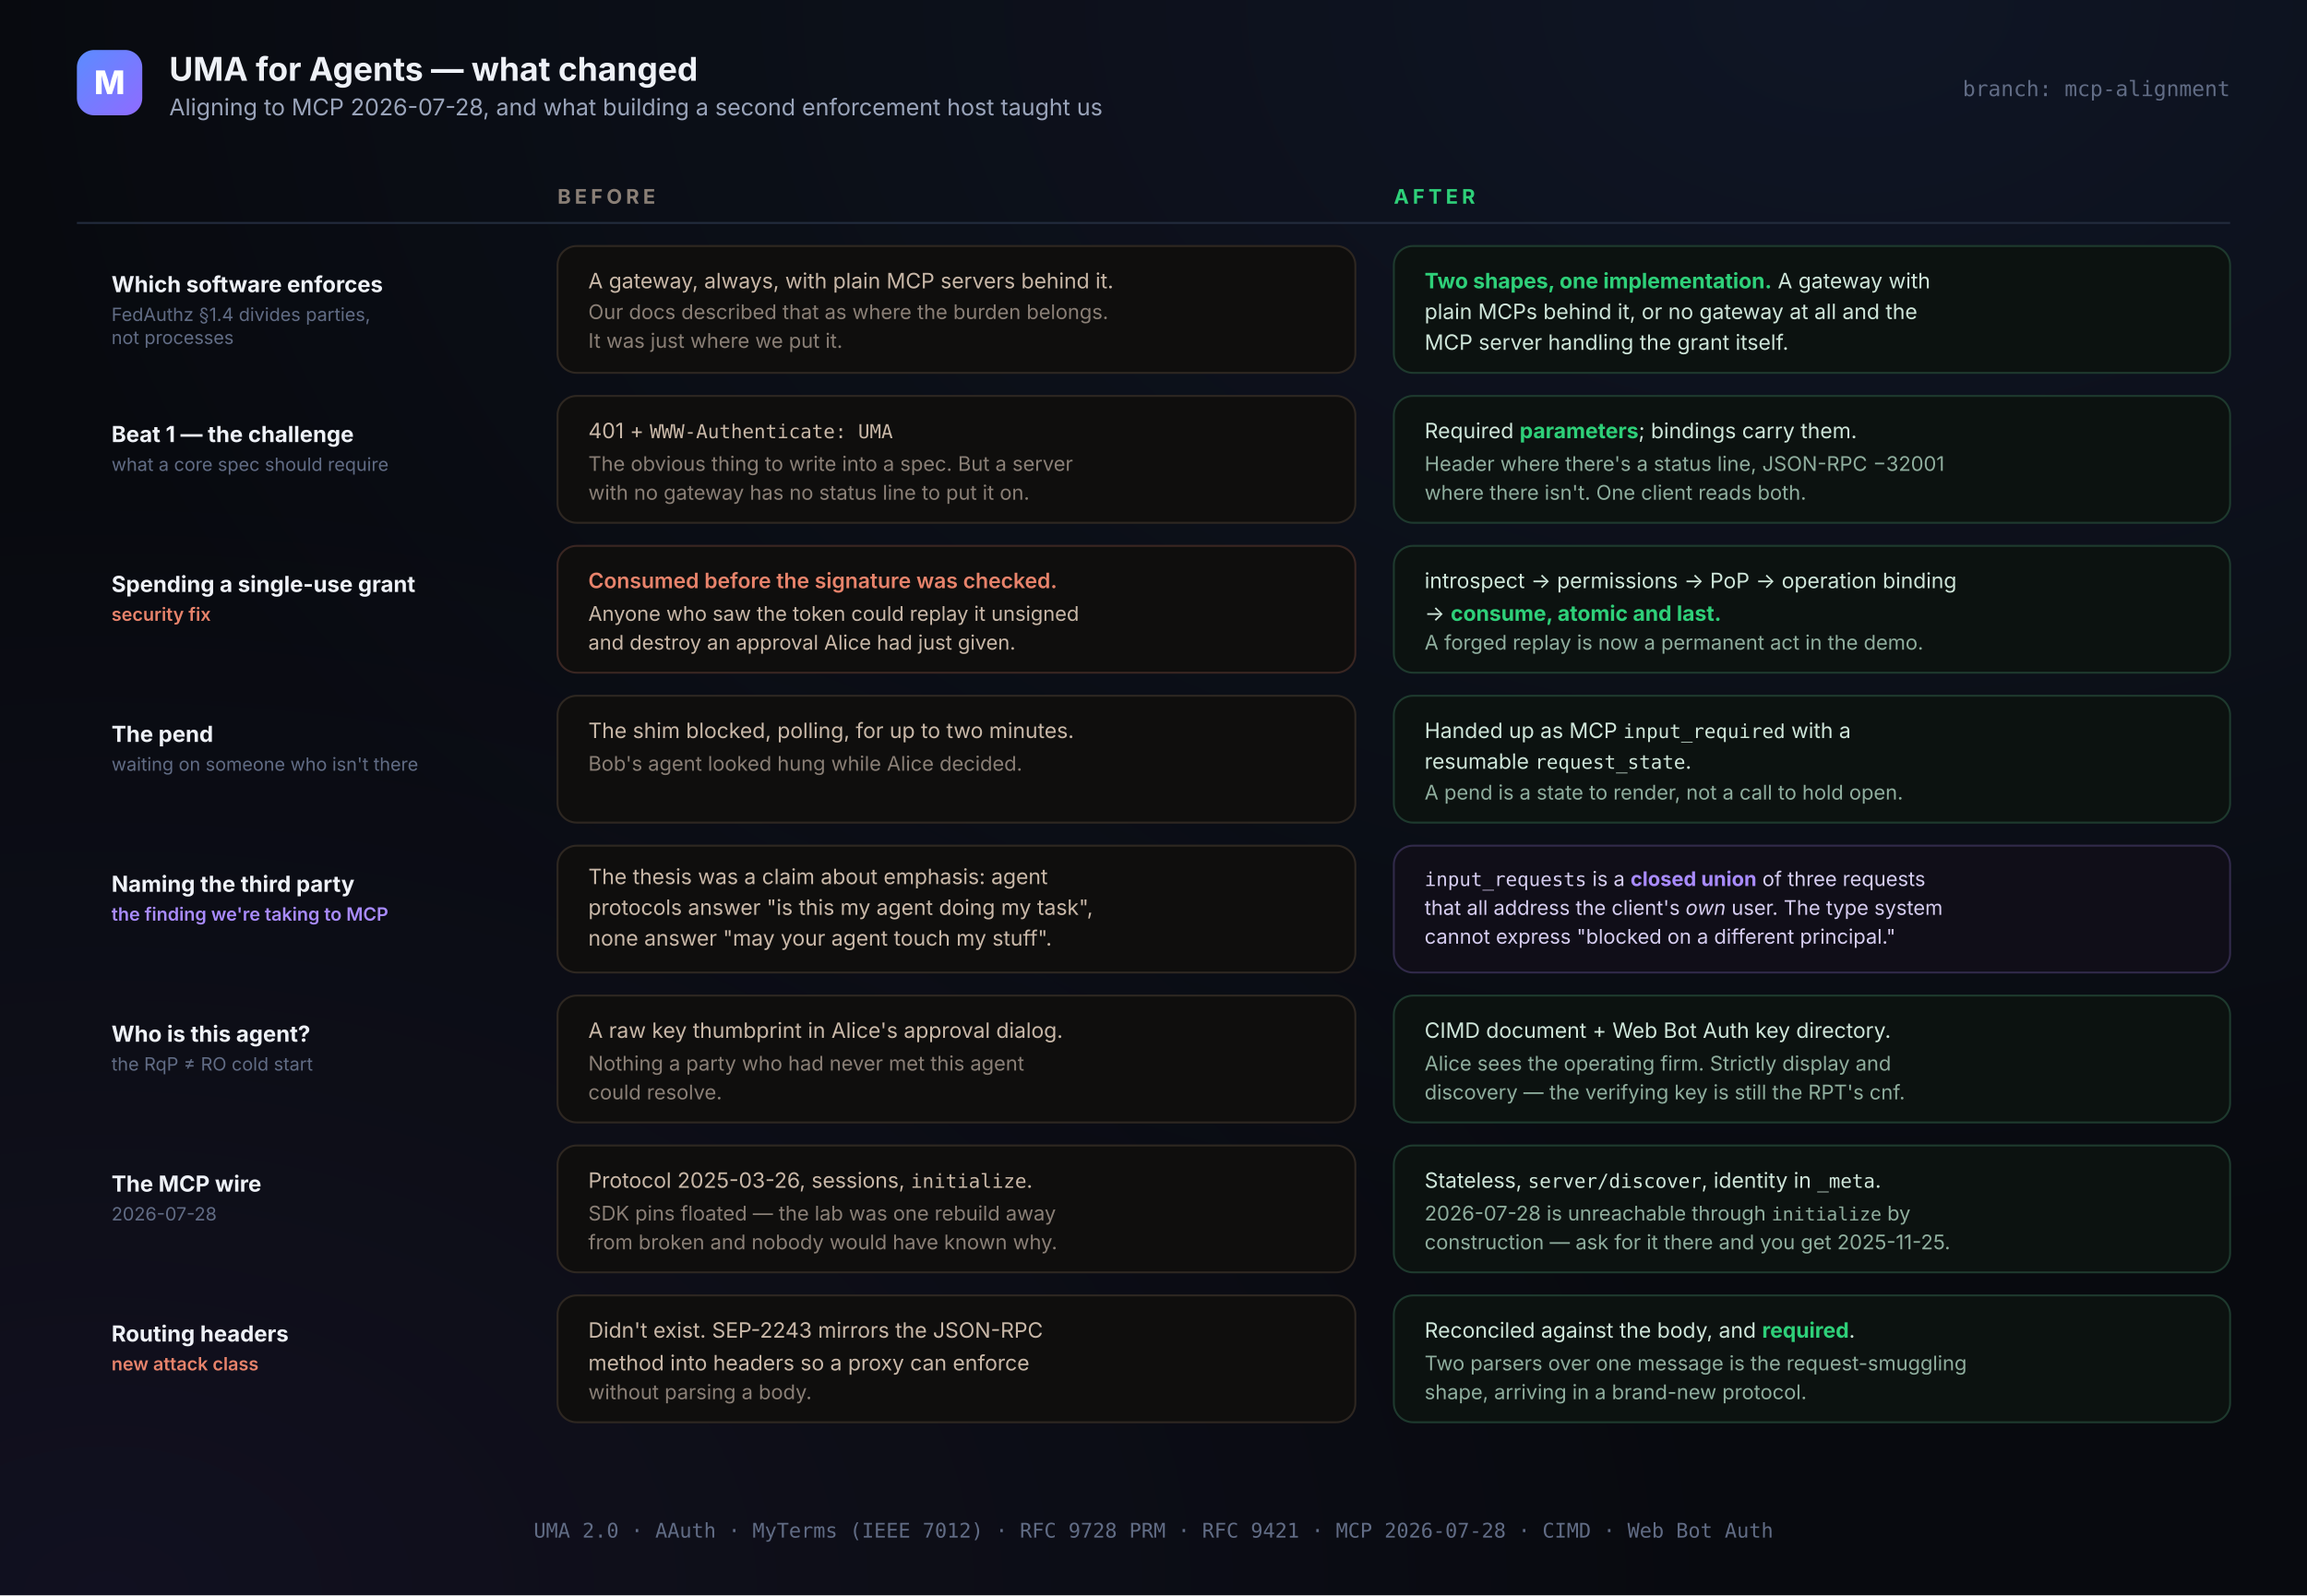
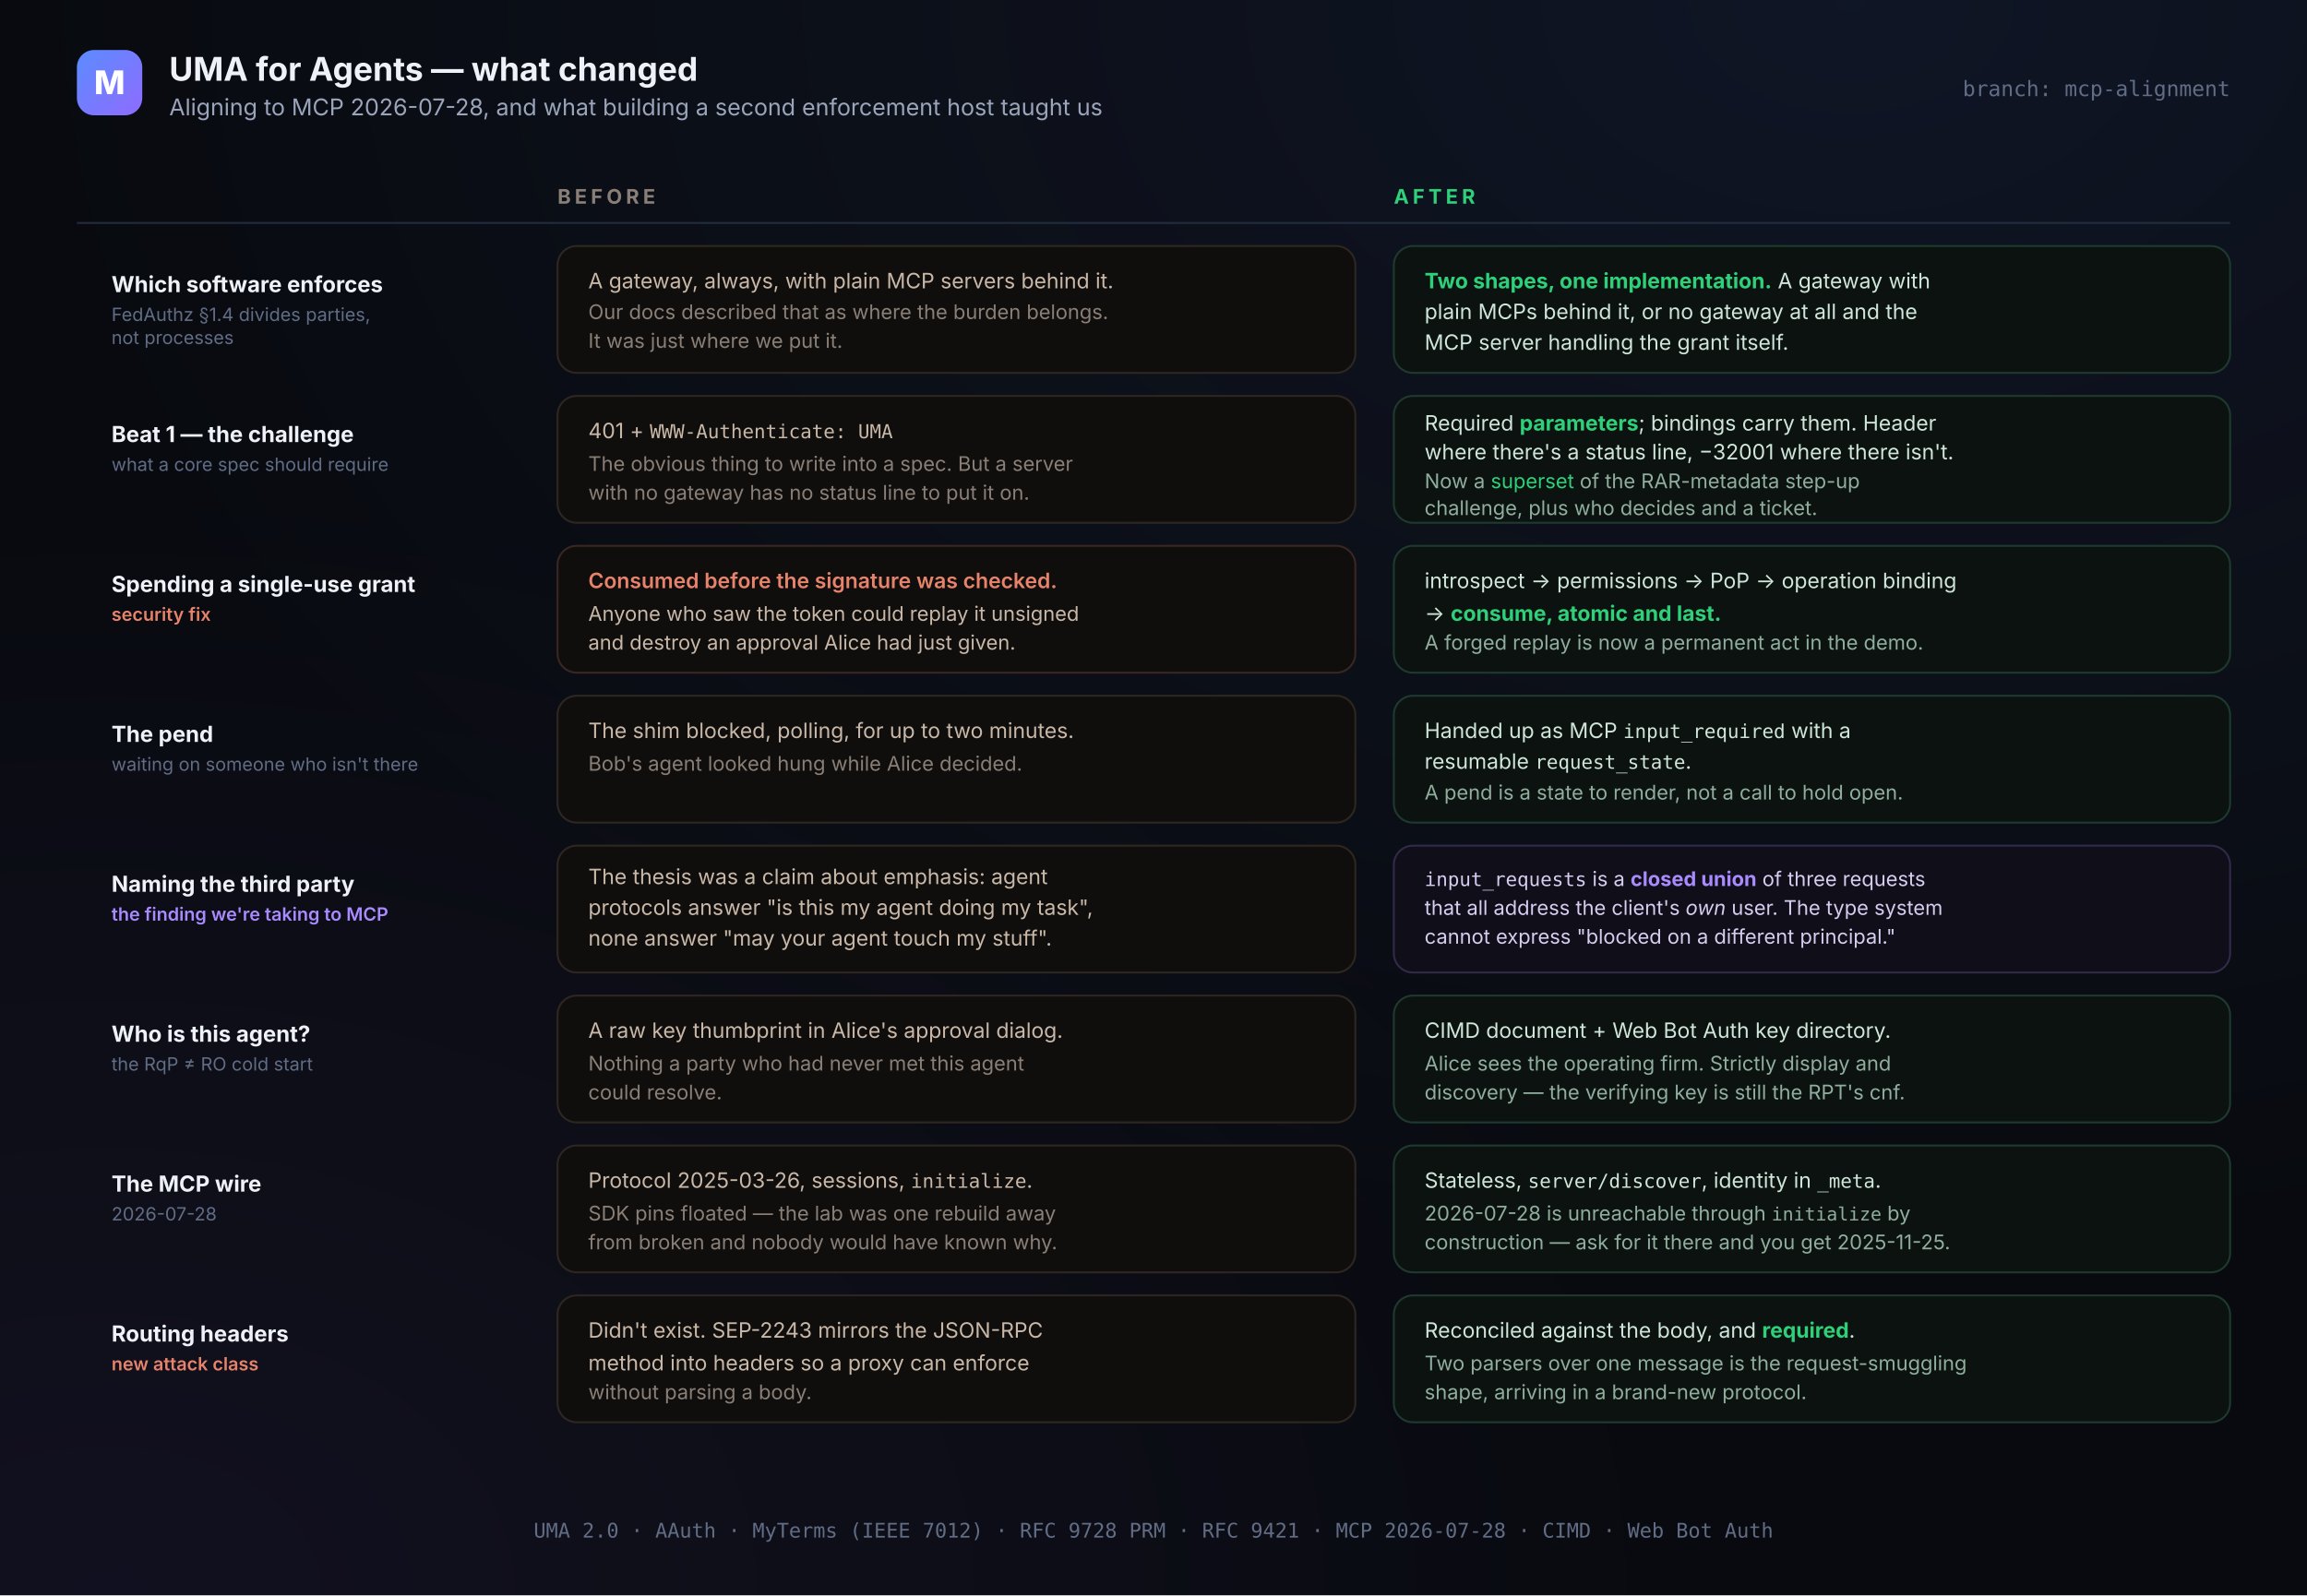
<svg xmlns="http://www.w3.org/2000/svg" viewBox="0 0 1200 830" font-family="system-ui, -apple-system, 'Segoe UI', sans-serif">
  <defs>
    <linearGradient id="mark2" x1="0" y1="0" x2="1" y2="1">
      <stop offset="0" stop-color="#5b8cff" />
      <stop offset="1" stop-color="#8f6bff" />
    </linearGradient>
    <radialGradient id="g1" cx="0.8" cy="0" r="0.8">
      <stop offset="0" stop-color="#5b8cff" stop-opacity="0.09" />
      <stop offset="1" stop-color="#5b8cff" stop-opacity="0" />
    </radialGradient>
    <radialGradient id="g2" cx="0.05" cy="1" r="0.7">
      <stop offset="0" stop-color="#8f6bff" stop-opacity="0.07" />
      <stop offset="1" stop-color="#8f6bff" stop-opacity="0" />
    </radialGradient>
    <marker id="arw" viewBox="0 0 10 10" refX="8" refY="5" markerWidth="7" markerHeight="7" orient="auto-start-reverse">
      <path d="M0,0 L10,5 L0,10 z" fill="#3d4759" />
    </marker>
  </defs>
  <rect width="1200" height="830" fill="#080a0f" />
  <rect width="1200" height="830" fill="url(#g1)" />
  <rect width="1200" height="830" fill="url(#g2)" />
  <rect x="40" y="26" width="34" height="34" rx="9" fill="url(#mark2)" />
  <text x="57" y="49" text-anchor="middle" fill="#ffffff" font-size="17" font-weight="800">M</text>
  <text x="88" y="42" fill="#eef1f7" font-size="17" font-weight="650">UMA for Agents — what changed</text>
  <text x="88" y="60" fill="#9aa4ba" font-size="12">Aligning to MCP 2026-07-28, and what building a second enforcement host taught us</text>
  <text x="1160" y="50" text-anchor="end" fill="#616c85" font-size="11" font-family="ui-monospace, 'SF Mono', Menlo, monospace">branch: mcp-alignment</text>
  <text x="290" y="106" fill="#8a7f76" font-size="10.5" letter-spacing="2" font-weight="700">BEFORE</text>
  <text x="725" y="106" fill="#2ed079" font-size="10.5" letter-spacing="2" font-weight="700">AFTER</text>
  <line x1="40" y1="116" x2="1160" y2="116" stroke="#232c3d" />
  <text x="58" y="152" fill="#eef1f7" font-size="11.5" font-weight="650">Which software enforces</text>
  <text x="58" y="167" fill="#616c85" font-size="9.5">FedAuthz §1.4 divides parties,</text>
  <text x="58" y="179" fill="#616c85" font-size="9.5">not processes</text>
  <rect x="290" y="128" width="415" height="66" rx="10" fill="#0f0e0d" stroke="#2e2721" />
  <text x="306" y="150" fill="#c9b8a8" font-size="11">A gateway, always, with plain MCP servers behind it.</text>
  <text x="306" y="166" fill="#8a7f76" font-size="10.5">Our docs described that as where the burden belongs.</text>
  <text x="306" y="181" fill="#8a7f76" font-size="10.5">It was just where we put it.</text>
  <rect x="725" y="128" width="435" height="66" rx="10" fill="#0c1210" stroke="#1e3a2e" />
  <text x="741" y="150" fill="#cfe6da" font-size="11">
    <tspan fill="#2ed079" font-weight="650">Two shapes, one implementation.</tspan> A gateway with</text>
  <text x="741" y="166" fill="#cfe6da" font-size="11">plain MCPs behind it, or no gateway at all and the</text>
  <text x="741" y="182" fill="#cfe6da" font-size="11">MCP server handling the grant itself.</text>
  <text x="58" y="230" fill="#eef1f7" font-size="11.5" font-weight="650">Beat 1 — the challenge</text>
  <text x="58" y="245" fill="#616c85" font-size="9.5">what a core spec should require</text>
  <rect x="290" y="206" width="415" height="66" rx="10" fill="#0f0e0d" stroke="#2e2721" />
  <text x="306" y="228" fill="#c9b8a8" font-size="11">401 + <tspan font-family="ui-monospace, Menlo, monospace" font-size="10">WWW-Authenticate: UMA</tspan>
  </text>
  <text x="306" y="245" fill="#8a7f76" font-size="10.5">The obvious thing to write into a spec. But a server</text>
  <text x="306" y="260" fill="#8a7f76" font-size="10.5">with no gateway has no status line to put it on.</text>
  <rect x="725" y="206" width="435" height="66" rx="10" fill="#0c1210" stroke="#1e3a2e" />
-   <text x="741" y="228" fill="#cfe6da" font-size="11">Required <tspan fill="#2ed079" font-weight="650">parameters</tspan>; bindings carry them.</text>
-   <text x="741" y="245" fill="#8fae9e" font-size="10.5">Header where there's a status line, JSON-RPC −32001</text>
-   <text x="741" y="260" fill="#8fae9e" font-size="10.5">where there isn't. One client reads both.</text>
+   <text x="741" y="224" fill="#cfe6da" font-size="11">Required <tspan fill="#2ed079" font-weight="650">parameters</tspan>; bindings carry them. Header</text>
+   <text x="741" y="239" fill="#cfe6da" font-size="11">where there's a status line, −32001 where there isn't.</text>
+   <text x="741" y="254" fill="#8fae9e" font-size="10.5">Now a <tspan fill="#2ed079">superset</tspan> of the RAR-metadata step-up</text>
+   <text x="741" y="268" fill="#8fae9e" font-size="10.5">challenge, plus who decides and a ticket.</text>
  <text x="58" y="308" fill="#eef1f7" font-size="11.5" font-weight="650">Spending a single-use grant</text>
  <text x="58" y="323" fill="#e8836b" font-size="9.5" font-weight="600">security fix</text>
  <rect x="290" y="284" width="415" height="66" rx="10" fill="#0f0e0d" stroke="#3a2622" />
  <text x="306" y="306" fill="#e8836b" font-size="11" font-weight="600">Consumed before the signature was checked.</text>
  <text x="306" y="323" fill="#c9b8a8" font-size="10.5">Anyone who saw the token could replay it unsigned</text>
  <text x="306" y="338" fill="#c9b8a8" font-size="10.5">and destroy an approval Alice had just given.</text>
  <rect x="725" y="284" width="435" height="66" rx="10" fill="#0c1210" stroke="#1e3a2e" />
  <text x="741" y="306" fill="#cfe6da" font-size="11">introspect → permissions → PoP → operation binding</text>
  <text x="741" y="323" fill="#cfe6da" font-size="11">→ <tspan fill="#2ed079" font-weight="650">consume, atomic and last.</tspan>
  </text>
  <text x="741" y="338" fill="#8fae9e" font-size="10.5">A forged replay is now a permanent act in the demo.</text>
  <text x="58" y="386" fill="#eef1f7" font-size="11.5" font-weight="650">The pend</text>
  <text x="58" y="401" fill="#616c85" font-size="9.5">waiting on someone who isn't there</text>
  <rect x="290" y="362" width="415" height="66" rx="10" fill="#0f0e0d" stroke="#2e2721" />
  <text x="306" y="384" fill="#c9b8a8" font-size="11">The shim blocked, polling, for up to two minutes.</text>
  <text x="306" y="401" fill="#8a7f76" font-size="10.5">Bob's agent looked hung while Alice decided.</text>
  <rect x="725" y="362" width="435" height="66" rx="10" fill="#0c1210" stroke="#1e3a2e" />
  <text x="741" y="384" fill="#cfe6da" font-size="11">Handed up as MCP <tspan font-family="ui-monospace, Menlo, monospace" font-size="10">input_required</tspan> with a</text>
  <text x="741" y="400" fill="#cfe6da" font-size="11">resumable <tspan font-family="ui-monospace, Menlo, monospace" font-size="10">request_state</tspan>.</text>
  <text x="741" y="416" fill="#8fae9e" font-size="10.5">A pend is a state to render, not a call to hold open.</text>
  <text x="58" y="464" fill="#eef1f7" font-size="11.5" font-weight="650">Naming the third party</text>
  <text x="58" y="479" fill="#a98bff" font-size="9.5" font-weight="600">the finding we're taking to MCP</text>
  <rect x="290" y="440" width="415" height="66" rx="10" fill="#0f0e0d" stroke="#2e2721" />
  <text x="306" y="460" fill="#c9b8a8" font-size="11">The thesis was a claim about emphasis: agent</text>
  <text x="306" y="476" fill="#c9b8a8" font-size="11">protocols answer "is this my agent doing my task",</text>
  <text x="306" y="492" fill="#c9b8a8" font-size="11">none answer "may your agent touch my stuff".</text>
  <rect x="725" y="440" width="435" height="66" rx="10" fill="#100e18" stroke="#312a4a" />
  <text x="741" y="461" fill="#d6cdf0" font-size="10.5">
    <tspan font-family="ui-monospace, Menlo, monospace" font-size="10">input_requests</tspan> is a <tspan fill="#a98bff" font-weight="650">closed union</tspan> of three requests</text>
  <text x="741" y="476" fill="#d6cdf0" font-size="10.5">that all address the client's <tspan font-style="italic">own</tspan> user. The type system</text>
  <text x="741" y="491" fill="#d6cdf0" font-size="10.5">cannot express "blocked on a different principal."</text>
  <text x="58" y="542" fill="#eef1f7" font-size="11.5" font-weight="650">Who is this agent?</text>
  <text x="58" y="557" fill="#616c85" font-size="9.5">the RqP ≠ RO cold start</text>
  <rect x="290" y="518" width="415" height="66" rx="10" fill="#0f0e0d" stroke="#2e2721" />
  <text x="306" y="540" fill="#c9b8a8" font-size="11">A raw key thumbprint in Alice's approval dialog.</text>
  <text x="306" y="557" fill="#8a7f76" font-size="10.5">Nothing a party who had never met this agent</text>
  <text x="306" y="572" fill="#8a7f76" font-size="10.5">could resolve.</text>
  <rect x="725" y="518" width="435" height="66" rx="10" fill="#0c1210" stroke="#1e3a2e" />
  <text x="741" y="540" fill="#cfe6da" font-size="11">CIMD document + Web Bot Auth key directory.</text>
  <text x="741" y="557" fill="#8fae9e" font-size="10.5">Alice sees the operating firm. Strictly display and</text>
  <text x="741" y="572" fill="#8fae9e" font-size="10.5">discovery — the verifying key is still the RPT's cnf.</text>
  <text x="58" y="620" fill="#eef1f7" font-size="11.5" font-weight="650">The MCP wire</text>
  <text x="58" y="635" fill="#616c85" font-size="9.5">2026-07-28</text>
  <rect x="290" y="596" width="415" height="66" rx="10" fill="#0f0e0d" stroke="#2e2721" />
  <text x="306" y="618" fill="#c9b8a8" font-size="11">Protocol 2025-03-26, sessions, <tspan font-family="ui-monospace, Menlo, monospace" font-size="10">initialize</tspan>.</text>
  <text x="306" y="635" fill="#8a7f76" font-size="10.5">SDK pins floated — the lab was one rebuild away</text>
  <text x="306" y="650" fill="#8a7f76" font-size="10.5">from broken and nobody would have known why.</text>
  <rect x="725" y="596" width="435" height="66" rx="10" fill="#0c1210" stroke="#1e3a2e" />
  <text x="741" y="618" fill="#cfe6da" font-size="11">Stateless, <tspan font-family="ui-monospace, Menlo, monospace" font-size="10">server/discover</tspan>, identity in <tspan font-family="ui-monospace, Menlo, monospace" font-size="10">_meta</tspan>.</text>
  <text x="741" y="635" fill="#8fae9e" font-size="10.5">2026-07-28 is unreachable through <tspan font-family="ui-monospace, Menlo, monospace" font-size="9.5">initialize</tspan> by</text>
  <text x="741" y="650" fill="#8fae9e" font-size="10.5">construction — ask for it there and you get 2025-11-25.</text>
  <text x="58" y="698" fill="#eef1f7" font-size="11.5" font-weight="650">Routing headers</text>
  <text x="58" y="713" fill="#e8836b" font-size="9.5" font-weight="600">new attack class</text>
  <rect x="290" y="674" width="415" height="66" rx="10" fill="#0f0e0d" stroke="#2e2721" />
  <text x="306" y="696" fill="#c9b8a8" font-size="11">Didn't exist. SEP-2243 mirrors the JSON-RPC</text>
  <text x="306" y="713" fill="#c9b8a8" font-size="11">method into headers so a proxy can enforce</text>
  <text x="306" y="728" fill="#8a7f76" font-size="10.5">without parsing a body.</text>
  <rect x="725" y="674" width="435" height="66" rx="10" fill="#0c1210" stroke="#1e3a2e" />
  <text x="741" y="696" fill="#cfe6da" font-size="11">Reconciled against the body, and <tspan fill="#2ed079" font-weight="650">required</tspan>.</text>
  <text x="741" y="713" fill="#8fae9e" font-size="10.5">Two parsers over one message is the request-smuggling</text>
  <text x="741" y="728" fill="#8fae9e" font-size="10.5">shape, arriving in a brand-new protocol.</text>
  <text x="600" y="800" text-anchor="middle" fill="#616c85" font-size="10.5" font-family="ui-monospace, 'SF Mono', Menlo, monospace">UMA 2.0  ·  AAuth  ·  MyTerms (IEEE 7012)  ·  RFC 9728 PRM  ·  RFC 9421  ·  MCP 2026-07-28  ·  CIMD  ·  Web Bot Auth</text>
</svg>
